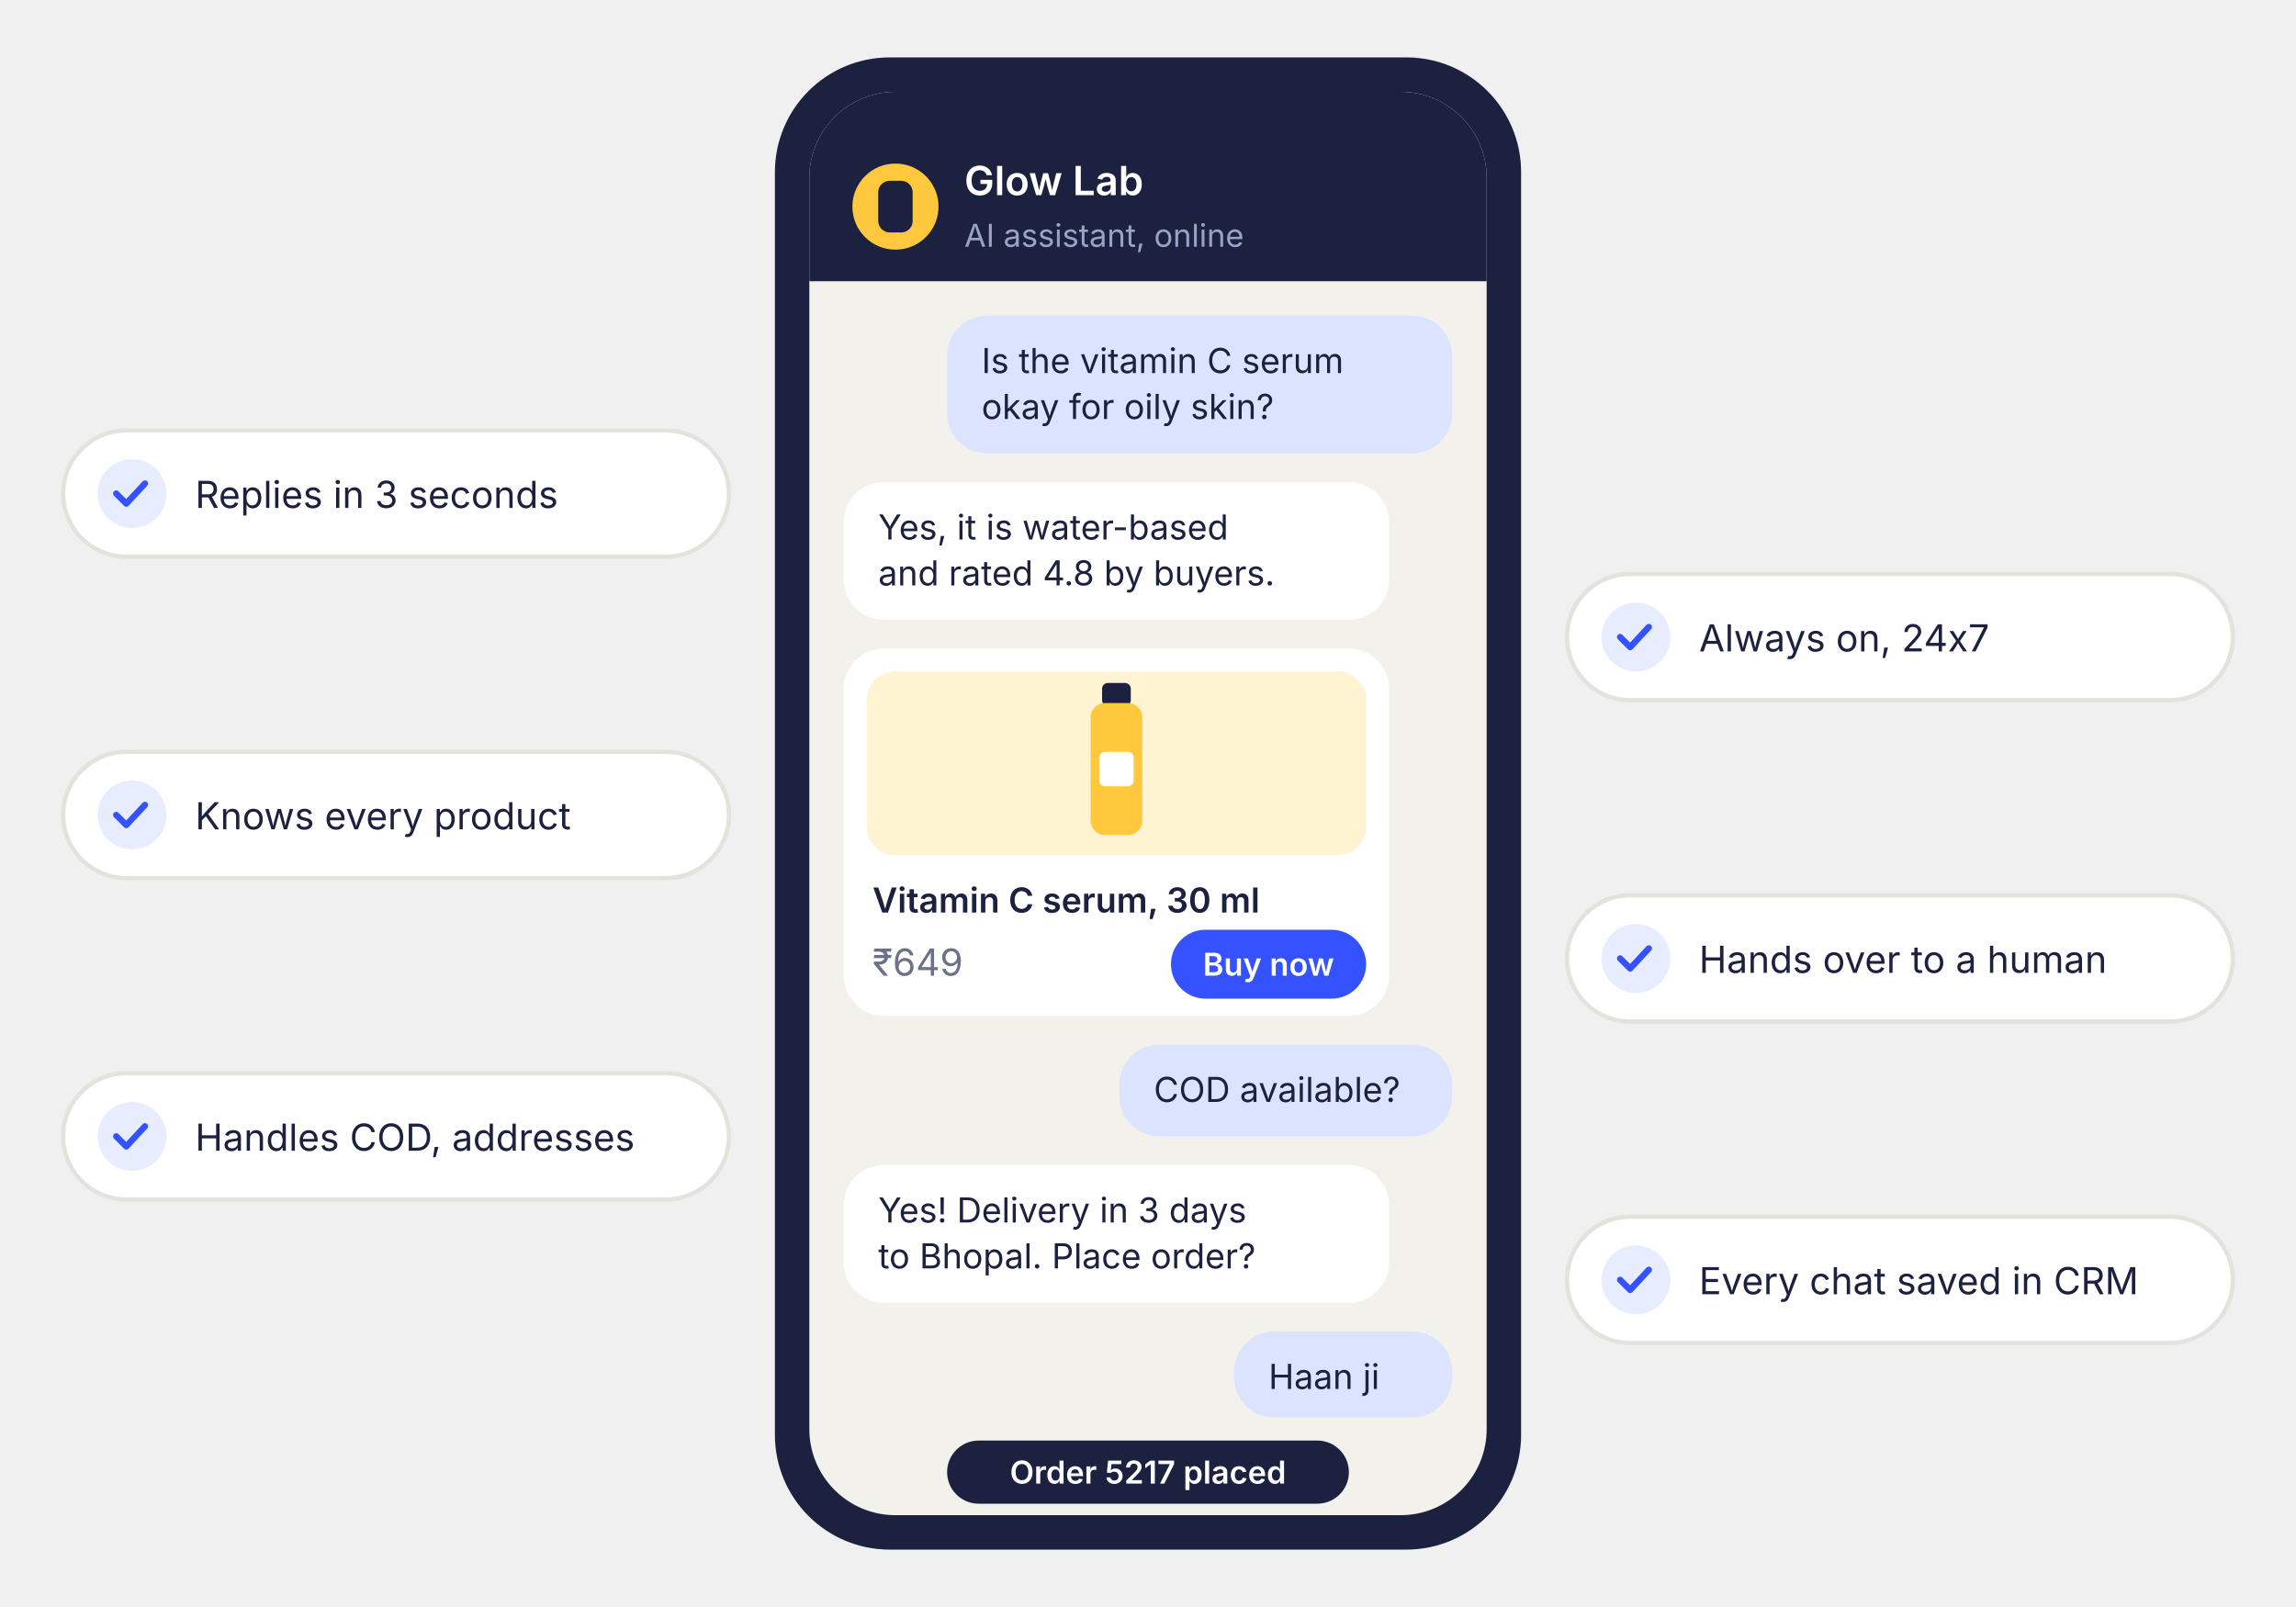
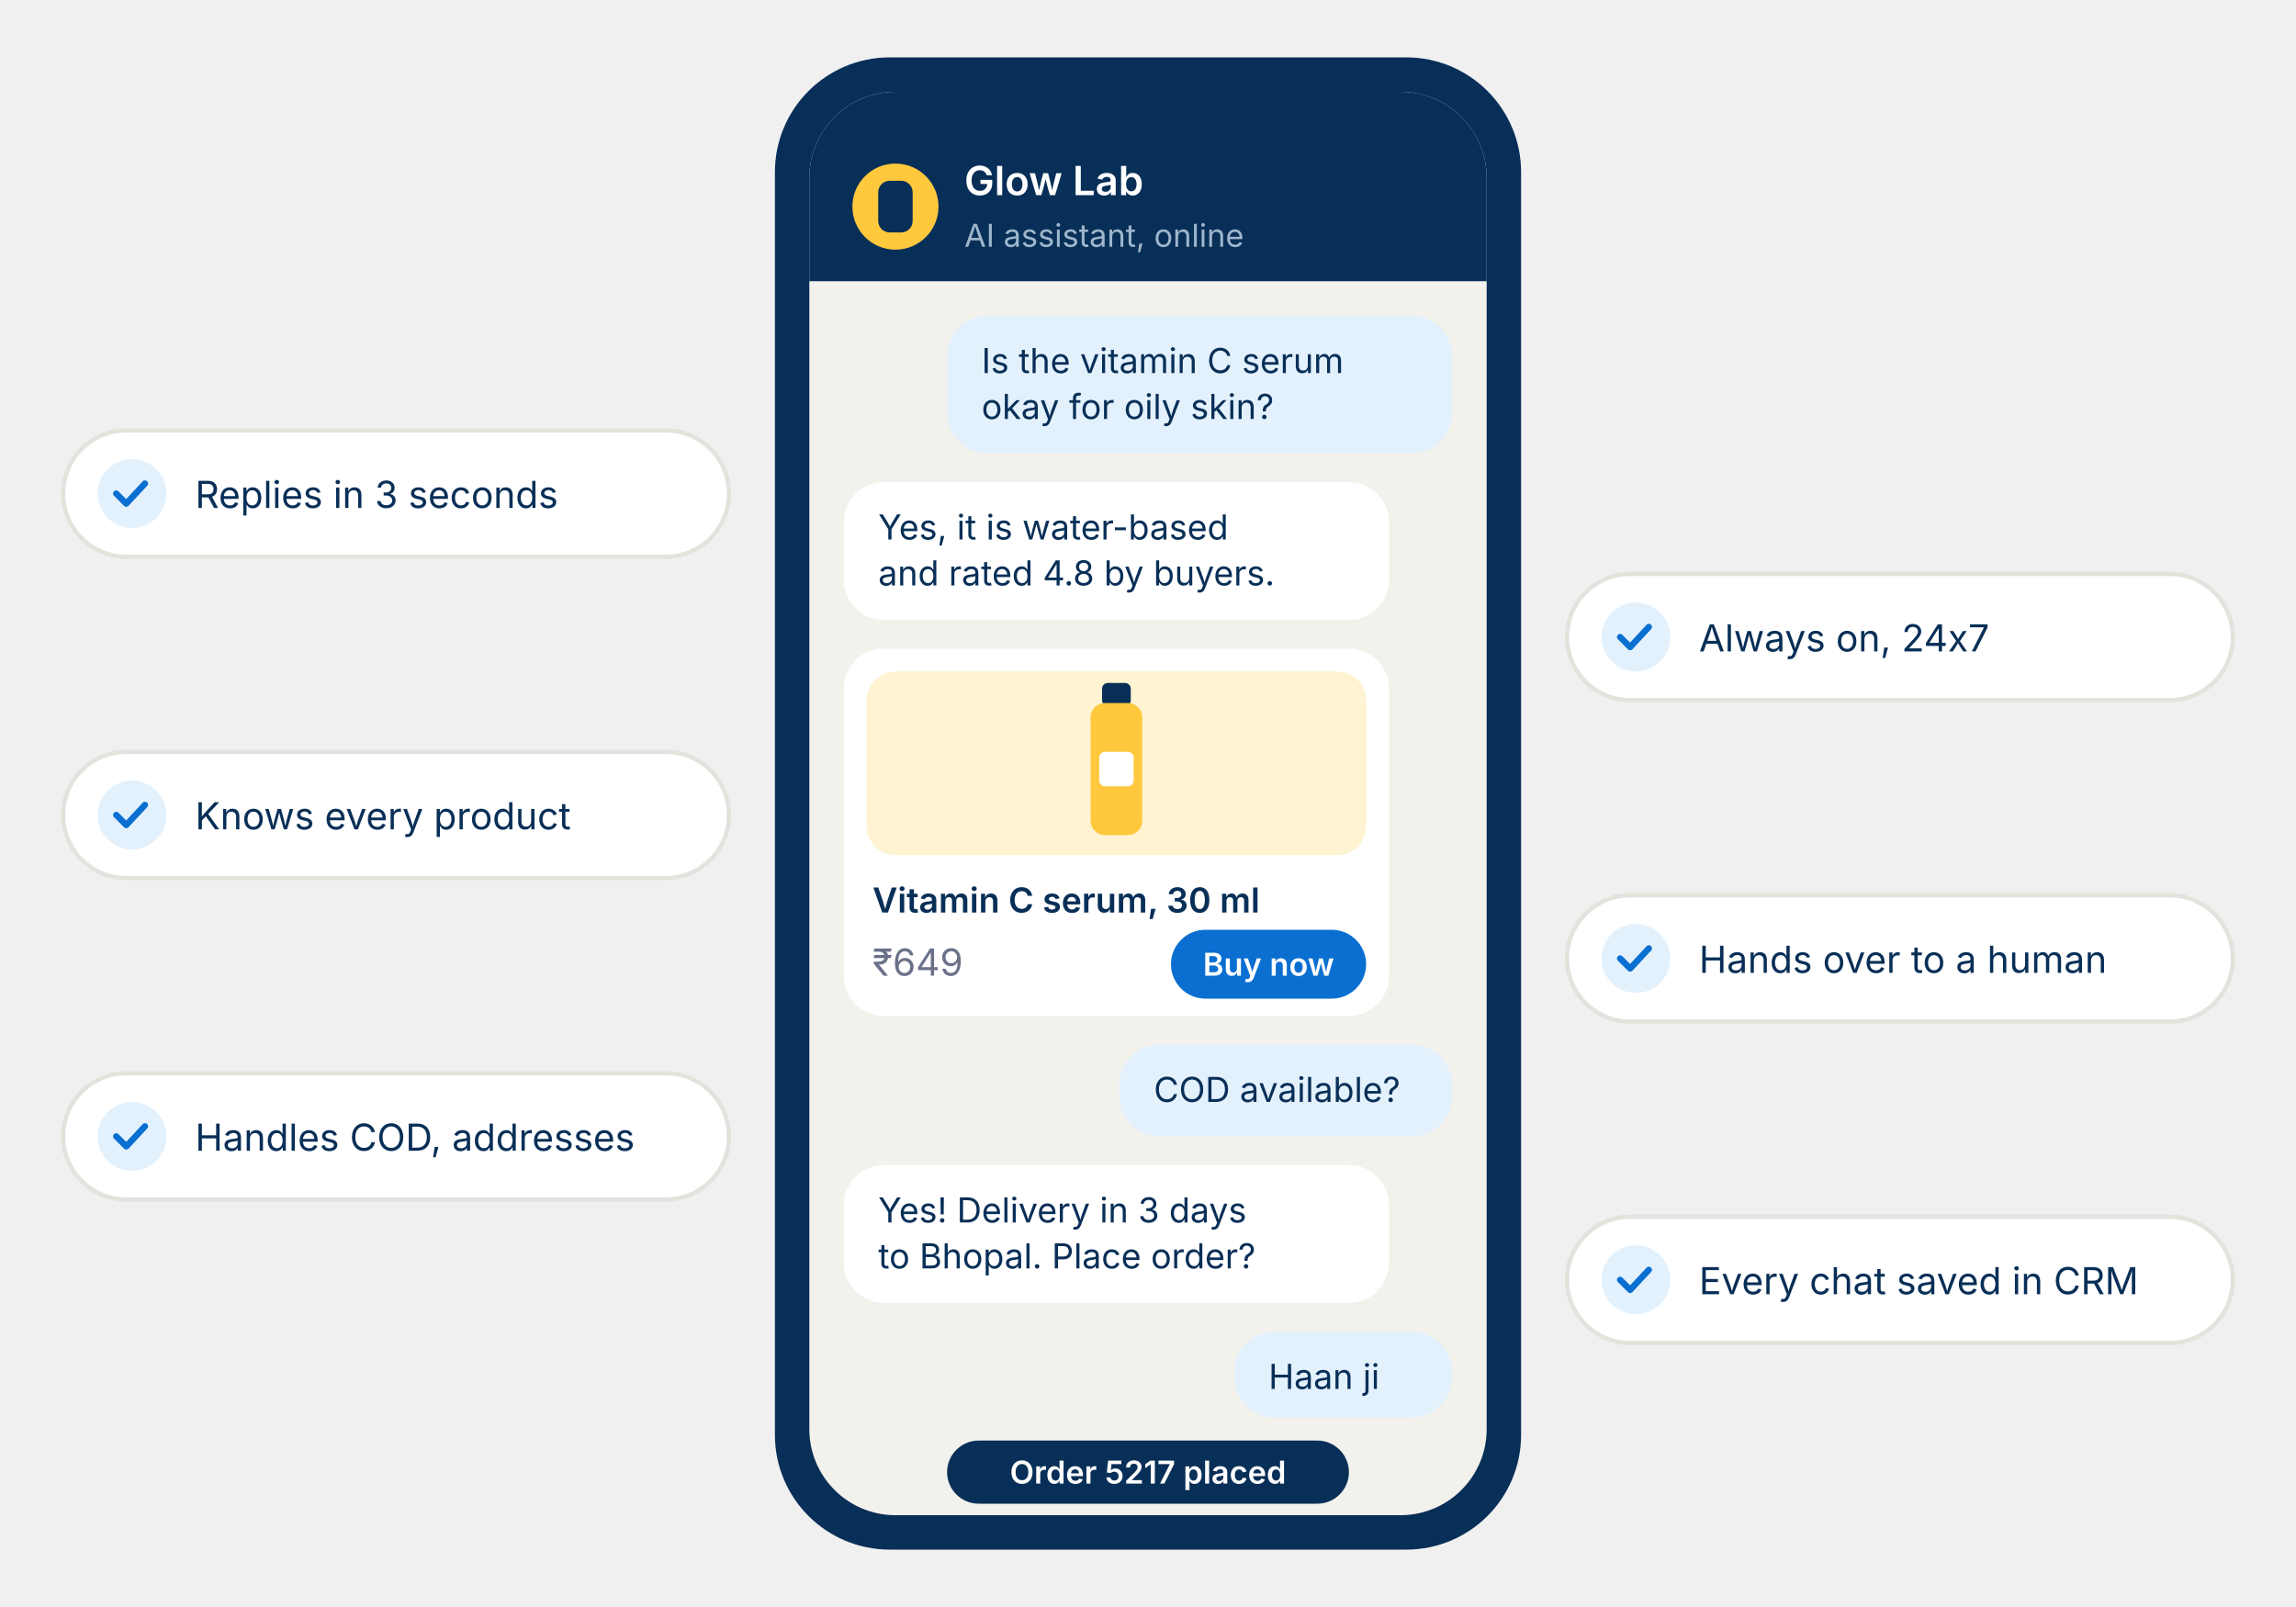
<svg xmlns="http://www.w3.org/2000/svg" viewBox="0 0 800 560" role="img" aria-labelledby="t d">
  <style>
.f{font-family:"DM Sans","Inter",system-ui,-apple-system,"Segoe UI",sans-serif}
.dt{animation:dt .9s ease-in-out infinite}@keyframes dt{0%,60%,100%{transform:translateY(0)}30%{transform:translateY(-4px)}}
.m1{animation:m1 14s ease-out infinite}
@keyframes m1{0%,4%{opacity:0;transform:translate(0px,8px)}7%,93%{opacity:1;transform:translate(0,0)}97%,100%{opacity:0;transform:translate(0,0)}}
.ty1{animation:ty1 14s steps(1,end) infinite}@keyframes ty1{0%{opacity:0}9%{opacity:1}16%{opacity:0}}
.m2{animation:m2 14s ease-out infinite}
@keyframes m2{0%,16%{opacity:0;transform:translate(0px,8px)}19%,93%{opacity:1;transform:translate(0,0)}97%,100%{opacity:0;transform:translate(0,0)}}
.m3{animation:m3 14s ease-out infinite}
@keyframes m3{0%,22%{opacity:0;transform:translate(0px,8px)}25%,93%{opacity:1;transform:translate(0,0)}97%,100%{opacity:0;transform:translate(0,0)}}
.m4{animation:m4 14s ease-out infinite}
@keyframes m4{0%,32%{opacity:0;transform:translate(0px,8px)}35%,93%{opacity:1;transform:translate(0,0)}97%,100%{opacity:0;transform:translate(0,0)}}
.ty2{animation:ty2 14s steps(1,end) infinite}@keyframes ty2{0%{opacity:0}37%{opacity:1}44%{opacity:0}}
.m5{animation:m5 14s ease-out infinite}
@keyframes m5{0%,44%{opacity:0;transform:translate(0px,8px)}47%,93%{opacity:1;transform:translate(0,0)}97%,100%{opacity:0;transform:translate(0,0)}}
.m6{animation:m6 14s ease-out infinite}
@keyframes m6{0%,52%{opacity:0;transform:translate(0px,8px)}55%,93%{opacity:1;transform:translate(0,0)}97%,100%{opacity:0;transform:translate(0,0)}}
.m7{animation:m7 14s ease-out infinite}
@keyframes m7{0%,58%{opacity:0;transform:translate(0px,6px)}61%,93%{opacity:1;transform:translate(0,0)}97%,100%{opacity:0;transform:translate(0,0)}}
.fl{animation:fl 4s ease-in-out infinite}@keyframes fl{0%,100%{transform:translateY(0)}50%{transform:translateY(-6px)}}
@media (prefers-reduced-motion:reduce){*{animation:none!important}}
</style>
  <defs>
    <clipPath id="scr">
      <rect x="282" y="32" width="236" height="496" rx="30" />
    </clipPath>
  </defs>
-   <rect x="270" y="20" width="260" height="520" rx="40" fill="#1C2140" />
+   <rect x="270" y="20" width="260" height="520" rx="40" fill="#082f57" />
  <rect x="282" y="32" width="236" height="496" rx="30" fill="#F3F1EC" />
  <g clip-path="url(#scr)">
-     <rect x="282" y="32" width="236" height="66" fill="#1C2140" />
+     <rect x="282" y="32" width="236" height="66" fill="#082f57" />
  </g>
  <circle cx="312" cy="72" r="15" fill="#FFC83D" />
-   <rect x="306" y="63" width="12" height="18" rx="4" fill="#1C2140" />
+   <rect x="306" y="63" width="12" height="18" rx="4" fill="#082f57" />
  <text class="f" x="336" y="68" font-size="14" font-weight="600" fill="#FFFFFF">Glow Lab</text>
-   <text class="f" x="336" y="86" font-size="11" fill="#9AA3C7">AI assistant, online</text>
+   <text class="f" x="336" y="86" font-size="11" fill="#9fb6cc">AI assistant, online</text>
  <g class="m1">
-     <rect x="330" y="110" width="176" height="48" rx="14" fill="#DCE3FF" />
-     <text class="f" x="342" y="130" font-size="12" fill="#1C2140">
+     <rect x="330" y="110" width="176" height="48" rx="14" fill="#e3f1fd" />
+     <text class="f" x="342" y="130" font-size="12" fill="#082f57">
      <tspan x="342" dy="0">Is the vitamin C serum</tspan>
      <tspan x="342" dy="16">okay for oily skin?</tspan>
    </text>
  </g>
  <g class="ty1" opacity="0">
    <rect x="294" y="168" width="56" height="30" rx="15" fill="#FFFFFF" />
-     <circle class="dt" cx="310" cy="183" r="3.5" fill="#9AA3C7" style="animation-delay:0.00s" />
-     <circle class="dt" cx="321" cy="183" r="3.5" fill="#9AA3C7" style="animation-delay:0.15s" />
-     <circle class="dt" cx="332" cy="183" r="3.5" fill="#9AA3C7" style="animation-delay:0.30s" />
+     <circle class="dt" cx="310" cy="183" r="3.5" fill="#9fb6cc" style="animation-delay:0.00s" />
+     <circle class="dt" cx="321" cy="183" r="3.5" fill="#9fb6cc" style="animation-delay:0.15s" />
+     <circle class="dt" cx="332" cy="183" r="3.5" fill="#9fb6cc" style="animation-delay:0.30s" />
  </g>
  <g class="m2">
    <rect x="294" y="168" width="190" height="48" rx="14" fill="#FFFFFF" />
-     <text class="f" x="306" y="188" font-size="12" fill="#1C2140">
+     <text class="f" x="306" y="188" font-size="12" fill="#082f57">
      <tspan x="306" dy="0">Yes, it is water-based</tspan>
      <tspan x="306" dy="16">and rated 4.8 by buyers.</tspan>
    </text>
  </g>
  <g class="m3">
    <rect x="294" y="226" width="190" height="128" rx="14" fill="#FFFFFF" />
    <rect x="302" y="234" width="174" height="64" rx="10" fill="#FFF3D1" />
-     <rect x="384" y="238" width="10" height="8" rx="2" fill="#1C2140" />
+     <rect x="384" y="238" width="10" height="8" rx="2" fill="#082f57" />
    <rect x="380" y="245" width="18" height="46" rx="5" fill="#FFC83D" />
    <rect x="383" y="262" width="12" height="12" rx="2" fill="#FFFFFF" />
-     <text class="f" x="304" y="318" font-size="12" font-weight="600" fill="#1C2140">Vitamin C serum, 30 ml</text>
+     <text class="f" x="304" y="318" font-size="12" font-weight="600" fill="#082f57">Vitamin C serum, 30 ml</text>
    <text class="f" x="304" y="340" font-size="13" fill="#6B7189">₹649</text>
-     <rect x="408" y="324" width="68" height="24" rx="12" fill="#3452FF" />
+     <rect x="408" y="324" width="68" height="24" rx="12" fill="#0a6fd0" />
    <text class="f" x="442" y="340" font-size="11" font-weight="600" fill="#FFFFFF" text-anchor="middle">Buy now</text>
  </g>
  <g class="m4">
-     <rect x="390" y="364" width="116" height="32" rx="14" fill="#DCE3FF" />
-     <text class="f" x="402" y="384" font-size="12" fill="#1C2140">
+     <rect x="390" y="364" width="116" height="32" rx="14" fill="#e3f1fd" />
+     <text class="f" x="402" y="384" font-size="12" fill="#082f57">
      <tspan x="402" dy="0">COD available?</tspan>
    </text>
  </g>
  <g class="ty2" opacity="0">
    <rect x="294" y="406" width="56" height="30" rx="15" fill="#FFFFFF" />
-     <circle class="dt" cx="310" cy="421" r="3.5" fill="#9AA3C7" style="animation-delay:0.00s" />
-     <circle class="dt" cx="321" cy="421" r="3.5" fill="#9AA3C7" style="animation-delay:0.15s" />
-     <circle class="dt" cx="332" cy="421" r="3.5" fill="#9AA3C7" style="animation-delay:0.30s" />
+     <circle class="dt" cx="310" cy="421" r="3.5" fill="#9fb6cc" style="animation-delay:0.00s" />
+     <circle class="dt" cx="321" cy="421" r="3.5" fill="#9fb6cc" style="animation-delay:0.15s" />
+     <circle class="dt" cx="332" cy="421" r="3.5" fill="#9fb6cc" style="animation-delay:0.30s" />
  </g>
  <g class="m5">
    <rect x="294" y="406" width="190" height="48" rx="14" fill="#FFFFFF" />
-     <text class="f" x="306" y="426" font-size="12" fill="#1C2140">
+     <text class="f" x="306" y="426" font-size="12" fill="#082f57">
      <tspan x="306" dy="0">Yes! Delivery in 3 days</tspan>
      <tspan x="306" dy="16">to Bhopal. Place order?</tspan>
    </text>
  </g>
  <g class="m6">
-     <rect x="430" y="464" width="76" height="30" rx="14" fill="#DCE3FF" />
-     <text class="f" x="442" y="484" font-size="12" fill="#1C2140">
+     <rect x="430" y="464" width="76" height="30" rx="14" fill="#e3f1fd" />
+     <text class="f" x="442" y="484" font-size="12" fill="#082f57">
      <tspan x="442" dy="0">Haan ji</tspan>
    </text>
  </g>
  <g class="m7">
-     <rect x="330" y="502" width="140" height="22" rx="11" fill="#1C2140" />
+     <rect x="330" y="502" width="140" height="22" rx="11" fill="#082f57" />
    <text class="f" x="400" y="517" font-size="11" font-weight="600" fill="#FFFFFF" text-anchor="middle">Order 5217 placed</text>
  </g>
  <g class="fl" style="animation-delay:-0.0s">
    <rect x="22" y="150" width="232" height="44" rx="22" fill="#FFFFFF" stroke="#E4E2DC" stroke-width="1.5" />
-     <circle cx="46" cy="172" r="12" fill="#E8ECFF" />
-     <path d="M40.5 172l3.5 3.5 6.5-7" fill="none" stroke="#3452FF" stroke-width="2.2" stroke-linecap="round" stroke-linejoin="round" />
-     <text class="f" x="68" y="177" font-size="13" fill="#1C2140">Replies in 3 seconds</text>
+     <circle cx="46" cy="172" r="12" fill="#e3f1fd" />
+     <path d="M40.5 172l3.5 3.5 6.5-7" fill="none" stroke="#0a6fd0" stroke-width="2.2" stroke-linecap="round" stroke-linejoin="round" />
+     <text class="f" x="68" y="177" font-size="13" fill="#082f57">Replies in 3 seconds</text>
  </g>
  <g class="fl" style="animation-delay:-0.7s">
    <rect x="22" y="262" width="232" height="44" rx="22" fill="#FFFFFF" stroke="#E4E2DC" stroke-width="1.5" />
-     <circle cx="46" cy="284" r="12" fill="#E8ECFF" />
-     <path d="M40.5 284l3.5 3.5 6.5-7" fill="none" stroke="#3452FF" stroke-width="2.2" stroke-linecap="round" stroke-linejoin="round" />
-     <text class="f" x="68" y="289" font-size="13" fill="#1C2140">Knows every product</text>
+     <circle cx="46" cy="284" r="12" fill="#e3f1fd" />
+     <path d="M40.5 284l3.5 3.5 6.5-7" fill="none" stroke="#0a6fd0" stroke-width="2.2" stroke-linecap="round" stroke-linejoin="round" />
+     <text class="f" x="68" y="289" font-size="13" fill="#082f57">Knows every product</text>
  </g>
  <g class="fl" style="animation-delay:-1.4s">
    <rect x="22" y="374" width="232" height="44" rx="22" fill="#FFFFFF" stroke="#E4E2DC" stroke-width="1.5" />
-     <circle cx="46" cy="396" r="12" fill="#E8ECFF" />
-     <path d="M40.5 396l3.5 3.5 6.5-7" fill="none" stroke="#3452FF" stroke-width="2.2" stroke-linecap="round" stroke-linejoin="round" />
-     <text class="f" x="68" y="401" font-size="13" fill="#1C2140">Handles COD, addresses</text>
+     <circle cx="46" cy="396" r="12" fill="#e3f1fd" />
+     <path d="M40.5 396l3.5 3.5 6.5-7" fill="none" stroke="#0a6fd0" stroke-width="2.2" stroke-linecap="round" stroke-linejoin="round" />
+     <text class="f" x="68" y="401" font-size="13" fill="#082f57">Handles COD, addresses</text>
  </g>
  <g class="fl" style="animation-delay:-2.1s">
    <rect x="546" y="200" width="232" height="44" rx="22" fill="#FFFFFF" stroke="#E4E2DC" stroke-width="1.5" />
-     <circle cx="570" cy="222" r="12" fill="#E8ECFF" />
-     <path d="M564.5 222l3.5 3.5 6.5-7" fill="none" stroke="#3452FF" stroke-width="2.2" stroke-linecap="round" stroke-linejoin="round" />
-     <text class="f" x="592" y="227" font-size="13" fill="#1C2140">Always on, 24x7</text>
+     <circle cx="570" cy="222" r="12" fill="#e3f1fd" />
+     <path d="M564.5 222l3.5 3.5 6.5-7" fill="none" stroke="#0a6fd0" stroke-width="2.2" stroke-linecap="round" stroke-linejoin="round" />
+     <text class="f" x="592" y="227" font-size="13" fill="#082f57">Always on, 24x7</text>
  </g>
  <g class="fl" style="animation-delay:-2.8s">
    <rect x="546" y="312" width="232" height="44" rx="22" fill="#FFFFFF" stroke="#E4E2DC" stroke-width="1.5" />
-     <circle cx="570" cy="334" r="12" fill="#E8ECFF" />
-     <path d="M564.5 334l3.5 3.5 6.5-7" fill="none" stroke="#3452FF" stroke-width="2.2" stroke-linecap="round" stroke-linejoin="round" />
-     <text class="f" x="592" y="339" font-size="13" fill="#1C2140">Hands over to a human</text>
+     <circle cx="570" cy="334" r="12" fill="#e3f1fd" />
+     <path d="M564.5 334l3.5 3.5 6.5-7" fill="none" stroke="#0a6fd0" stroke-width="2.2" stroke-linecap="round" stroke-linejoin="round" />
+     <text class="f" x="592" y="339" font-size="13" fill="#082f57">Hands over to a human</text>
  </g>
  <g class="fl" style="animation-delay:-3.5s">
    <rect x="546" y="424" width="232" height="44" rx="22" fill="#FFFFFF" stroke="#E4E2DC" stroke-width="1.5" />
-     <circle cx="570" cy="446" r="12" fill="#E8ECFF" />
-     <path d="M564.5 446l3.5 3.5 6.5-7" fill="none" stroke="#3452FF" stroke-width="2.2" stroke-linecap="round" stroke-linejoin="round" />
-     <text class="f" x="592" y="451" font-size="13" fill="#1C2140">Every chat saved in CRM</text>
+     <circle cx="570" cy="446" r="12" fill="#e3f1fd" />
+     <path d="M564.5 446l3.5 3.5 6.5-7" fill="none" stroke="#0a6fd0" stroke-width="2.2" stroke-linecap="round" stroke-linejoin="round" />
+     <text class="f" x="592" y="451" font-size="13" fill="#082f57">Every chat saved in CRM</text>
  </g>
  <style>*{animation-play-state:paused!important;animation-delay:-4s!important}</style>
</svg>
